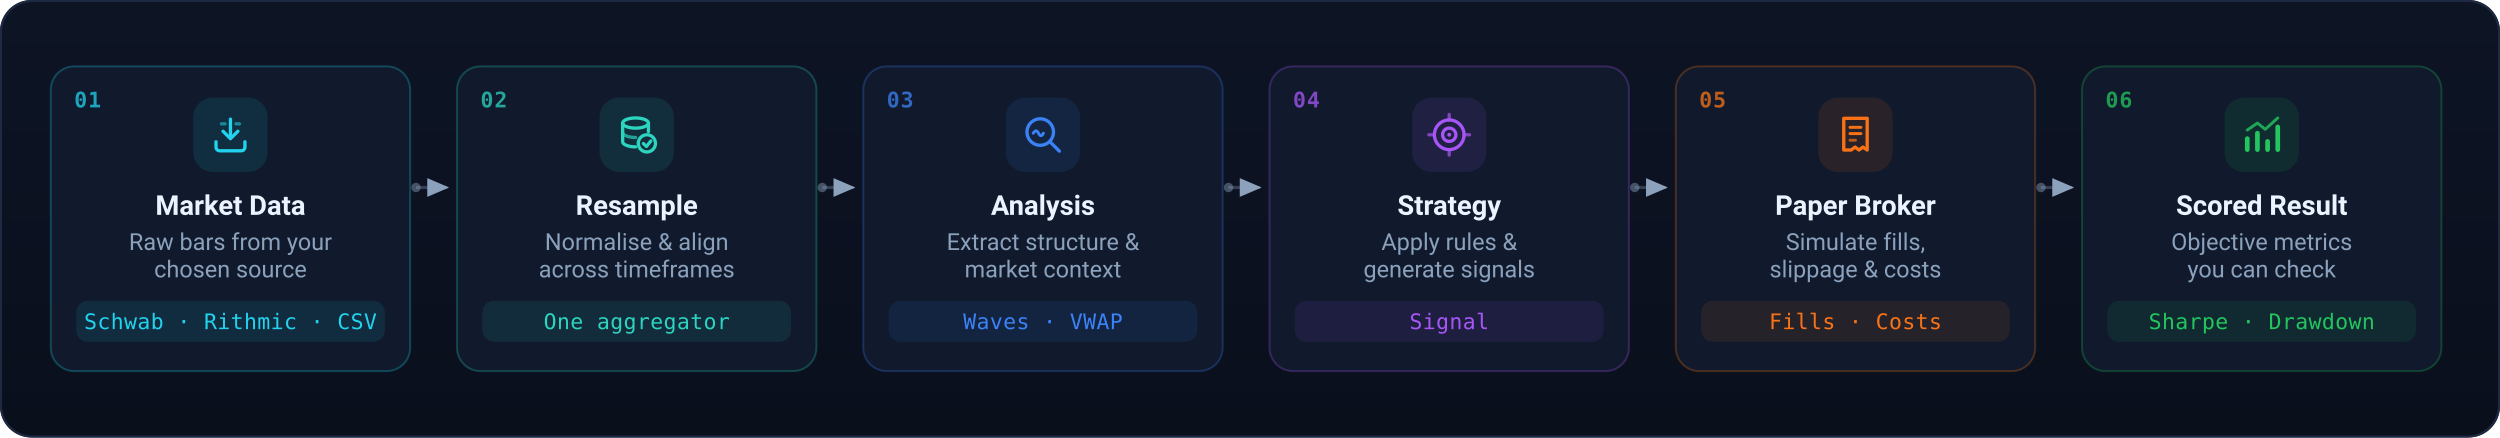
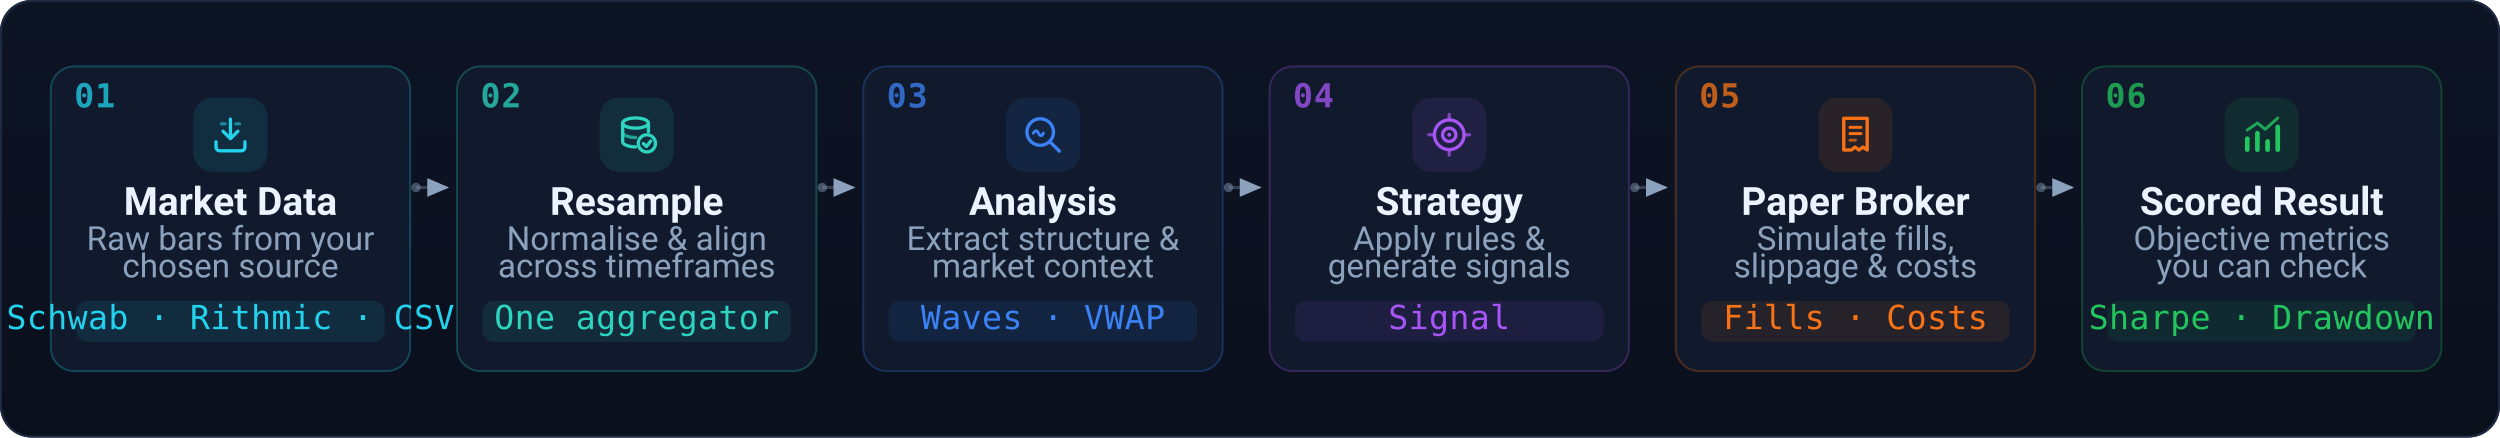
<svg xmlns="http://www.w3.org/2000/svg" width="1280" height="224" viewBox="0 0 1280 224" role="img" aria-label="AutoTrader pipeline: market data is resampled, analysed, traded by the strategy, filled by the paper broker and scored">
  <defs>
    <linearGradient id="pbg" x1="0" y1="0" x2="0" y2="1">
      <stop offset="0%" stop-color="#0d1424" />
      <stop offset="100%" stop-color="#0a0f1c" />
    </linearGradient>
    <marker id="pah" markerWidth="8" markerHeight="8" refX="6.4" refY="4" orient="auto">
      <path d="M0 1 L7 4 L0 7 z" fill="#8ba1bc" />
    </marker>
  </defs>
  <rect width="1280" height="224" rx="16" fill="url(#pbg)" />
  <rect x="0.5" y="0.5" width="1279" height="223" rx="16" fill="none" stroke="#1e2a44" />
  <line x1="213" y1="96" x2="229" y2="96" stroke="#8ba1bc" stroke-opacity="0.32" stroke-width="1.6" marker-end="url(#pah)" />
  <circle cx="213" cy="96" r="2.4" fill="#8ba1bc" fill-opacity="0.45" />
  <circle cx="213" cy="96" r="3.2" fill="#22d3ee" opacity="0">
    <animate attributeName="cx" values="213;228" begin="0.00s" dur="0.72s" calcMode="linear" repeatCount="indefinite" />
    <animate attributeName="opacity" values="0;1;1;0" keyTimes="0;0.12;0.8;1" begin="0.00s" dur="0.72s" repeatCount="indefinite" />
  </circle>
  <line x1="421" y1="96" x2="437" y2="96" stroke="#8ba1bc" stroke-opacity="0.32" stroke-width="1.6" marker-end="url(#pah)" />
  <circle cx="421" cy="96" r="2.4" fill="#8ba1bc" fill-opacity="0.45" />
  <circle cx="421" cy="96" r="3.2" fill="#2dd4bf" opacity="0">
    <animate attributeName="cx" values="421;436" begin="1.15s" dur="0.72s" calcMode="linear" repeatCount="indefinite" />
    <animate attributeName="opacity" values="0;1;1;0" keyTimes="0;0.12;0.8;1" begin="1.15s" dur="0.72s" repeatCount="indefinite" />
  </circle>
  <line x1="629" y1="96" x2="645" y2="96" stroke="#8ba1bc" stroke-opacity="0.32" stroke-width="1.6" marker-end="url(#pah)" />
  <circle cx="629" cy="96" r="2.4" fill="#8ba1bc" fill-opacity="0.45" />
  <circle cx="629" cy="96" r="3.2" fill="#3b82f6" opacity="0">
    <animate attributeName="cx" values="629;644" begin="2.30s" dur="0.72s" calcMode="linear" repeatCount="indefinite" />
    <animate attributeName="opacity" values="0;1;1;0" keyTimes="0;0.12;0.8;1" begin="2.30s" dur="0.72s" repeatCount="indefinite" />
  </circle>
  <line x1="837" y1="96" x2="853" y2="96" stroke="#8ba1bc" stroke-opacity="0.32" stroke-width="1.6" marker-end="url(#pah)" />
  <circle cx="837" cy="96" r="2.4" fill="#8ba1bc" fill-opacity="0.45" />
  <circle cx="837" cy="96" r="3.2" fill="#a855f7" opacity="0">
    <animate attributeName="cx" values="837;852" begin="3.45s" dur="0.72s" calcMode="linear" repeatCount="indefinite" />
    <animate attributeName="opacity" values="0;1;1;0" keyTimes="0;0.12;0.8;1" begin="3.45s" dur="0.72s" repeatCount="indefinite" />
  </circle>
  <line x1="1045" y1="96" x2="1061" y2="96" stroke="#8ba1bc" stroke-opacity="0.32" stroke-width="1.6" marker-end="url(#pah)" />
  <circle cx="1045" cy="96" r="2.4" fill="#8ba1bc" fill-opacity="0.45" />
  <circle cx="1045" cy="96" r="3.2" fill="#f97316" opacity="0">
    <animate attributeName="cx" values="1045;1060" begin="4.60s" dur="0.72s" calcMode="linear" repeatCount="indefinite" />
    <animate attributeName="opacity" values="0;1;1;0" keyTimes="0;0.12;0.8;1" begin="4.60s" dur="0.72s" repeatCount="indefinite" />
  </circle>
  <rect x="26" y="34" width="184" height="156" rx="12" fill="#101a2c" stroke="#22d3ee" stroke-opacity="0.26" />
  <rect x="26" y="34" width="184" height="156" rx="12" fill="none" stroke="#22d3ee" stroke-width="1.6" stroke-opacity="0">
    <animate attributeName="stroke-opacity" values="0;0;0.85;0.28;0.28" keyTimes="0;0;0.032;0.13;1" begin="0s" dur="6.9s" repeatCount="indefinite" />
  </rect>
-   <text x="38" y="55" font-family="ui-monospace,SFMono-Regular,Menlo,Consolas,monospace" font-size="11" font-weight="700" letter-spacing="0.5" fill="#22d3ee" fill-opacity="0.75">01</text>
+   <text x="38" y="55" font-family="ui-monospace,SFMono-Regular,Menlo,Consolas,monospace" font-size="17" font-weight="700" letter-spacing="0.5" fill="#22d3ee" fill-opacity="0.75">01</text>
  <rect x="99.0" y="50" width="38" height="38" rx="10" fill="#22d3ee" fill-opacity="0.11" />
  <g transform="translate(106.0,57) scale(1)">
    <path d="M12 4v9.4" fill="none" stroke="#22d3ee" stroke-linecap="round" stroke-width="1.7" />
    <path d="M8.2 10.2 12 14l3.8-3.8" fill="none" stroke="#22d3ee" stroke-linecap="round" stroke-width="1.7" stroke-linejoin="round" />
    <path d="M4.6 15.6v2.8a1.8 1.8 0 0 0 1.8 1.8h11.2a1.8 1.8 0 0 0 1.8-1.8v-2.8" fill="none" stroke="#22d3ee" stroke-linecap="round" stroke-width="1.7" />
    <path d="M7.4 6.4h1.8M14.8 6.4h1.8" fill="none" stroke="#22d3ee" stroke-linecap="round" stroke-width="1.7" stroke-opacity=".55" />
  </g>
-   <text x="118.0" y="110" text-anchor="middle" font-family="ui-sans-serif,-apple-system,BlinkMacSystemFont,'Segoe UI',Roboto,Helvetica,Arial,sans-serif" font-size="14" font-weight="700" fill="#eaf3ff">Market Data</text>
-   <text x="118.0" y="128" text-anchor="middle" font-family="ui-sans-serif,-apple-system,BlinkMacSystemFont,'Segoe UI',Roboto,Helvetica,Arial,sans-serif" font-size="12" fill="#8ba1bc">Raw bars from your</text>
-   <text x="118.0" y="142" text-anchor="middle" font-family="ui-sans-serif,-apple-system,BlinkMacSystemFont,'Segoe UI',Roboto,Helvetica,Arial,sans-serif" font-size="12" fill="#8ba1bc">chosen source</text>
+   <text x="118.0" y="110" text-anchor="middle" font-family="ui-sans-serif,-apple-system,BlinkMacSystemFont,'Segoe UI',Roboto,Helvetica,Arial,sans-serif" font-size="19.9" font-weight="700" fill="#eaf3ff">Market Data</text>
+   <text x="118.0" y="128" text-anchor="middle" font-family="ui-sans-serif,-apple-system,BlinkMacSystemFont,'Segoe UI',Roboto,Helvetica,Arial,sans-serif" font-size="17" fill="#8ba1bc">Raw bars from your</text>
+   <text x="118.0" y="142" text-anchor="middle" font-family="ui-sans-serif,-apple-system,BlinkMacSystemFont,'Segoe UI',Roboto,Helvetica,Arial,sans-serif" font-size="17" fill="#8ba1bc">chosen source</text>
  <rect x="39" y="154" width="158" height="21" rx="6" fill="#22d3ee" fill-opacity="0.10" />
-   <text x="118.0" y="168.5" text-anchor="middle" font-family="ui-monospace,SFMono-Regular,Menlo,Consolas,monospace" font-size="11" letter-spacing="0.2" fill="#22d3ee">Schwab · Rithmic · CSV</text>
+   <text x="118.0" y="168.5" text-anchor="middle" font-family="ui-monospace,SFMono-Regular,Menlo,Consolas,monospace" font-size="17" letter-spacing="0.2" fill="#22d3ee">Schwab · Rithmic · CSV</text>
  <rect x="234" y="34" width="184" height="156" rx="12" fill="#101a2c" stroke="#2dd4bf" stroke-opacity="0.26" />
  <rect x="234" y="34" width="184" height="156" rx="12" fill="none" stroke="#2dd4bf" stroke-width="1.6" stroke-opacity="0">
    <animate attributeName="stroke-opacity" values="0;0;0.85;0.28;0.28" keyTimes="0;0.149;0.181;0.28;1" begin="0s" dur="6.9s" repeatCount="indefinite" />
  </rect>
-   <text x="246" y="55" font-family="ui-monospace,SFMono-Regular,Menlo,Consolas,monospace" font-size="11" font-weight="700" letter-spacing="0.5" fill="#2dd4bf" fill-opacity="0.75">02</text>
+   <text x="246" y="55" font-family="ui-monospace,SFMono-Regular,Menlo,Consolas,monospace" font-size="17" font-weight="700" letter-spacing="0.5" fill="#2dd4bf" fill-opacity="0.75">02</text>
  <rect x="307.0" y="50" width="38" height="38" rx="10" fill="#2dd4bf" fill-opacity="0.11" />
  <g transform="translate(314.0,57) scale(1)">
    <ellipse cx="11.4" cy="6" rx="6.6" ry="2.6" fill="none" stroke="#2dd4bf" stroke-linecap="round" stroke-width="1.7" />
    <path d="M4.8 6v9.6c0 1.4 3 2.6 6.6 2.6" fill="none" stroke="#2dd4bf" stroke-linecap="round" stroke-width="1.7" />
    <path d="M18 6v4.4" fill="none" stroke="#2dd4bf" stroke-linecap="round" stroke-width="1.7" />
    <path d="M4.8 10.8c0 1.4 3 2.6 6.6 2.6" fill="none" stroke="#2dd4bf" stroke-linecap="round" stroke-width="1.7" stroke-opacity=".7" />
    <circle cx="17.2" cy="16.4" r="4.4" fill="none" stroke="#2dd4bf" stroke-linecap="round" stroke-width="1.7" />
    <path d="M15.4 16.5 17 18l2.2-2.8" fill="none" stroke="#2dd4bf" stroke-linecap="round" stroke-width="1.7" stroke-linejoin="round" />
  </g>
-   <text x="326.0" y="110" text-anchor="middle" font-family="ui-sans-serif,-apple-system,BlinkMacSystemFont,'Segoe UI',Roboto,Helvetica,Arial,sans-serif" font-size="14" font-weight="700" fill="#eaf3ff">Resample</text>
-   <text x="326.0" y="128" text-anchor="middle" font-family="ui-sans-serif,-apple-system,BlinkMacSystemFont,'Segoe UI',Roboto,Helvetica,Arial,sans-serif" font-size="12" fill="#8ba1bc">Normalise &amp; align</text>
-   <text x="326.0" y="142" text-anchor="middle" font-family="ui-sans-serif,-apple-system,BlinkMacSystemFont,'Segoe UI',Roboto,Helvetica,Arial,sans-serif" font-size="12" fill="#8ba1bc">across timeframes</text>
+   <text x="326.0" y="110" text-anchor="middle" font-family="ui-sans-serif,-apple-system,BlinkMacSystemFont,'Segoe UI',Roboto,Helvetica,Arial,sans-serif" font-size="19.9" font-weight="700" fill="#eaf3ff">Resample</text>
+   <text x="326.0" y="128" text-anchor="middle" font-family="ui-sans-serif,-apple-system,BlinkMacSystemFont,'Segoe UI',Roboto,Helvetica,Arial,sans-serif" font-size="17" fill="#8ba1bc">Normalise &amp; align</text>
+   <text x="326.0" y="142" text-anchor="middle" font-family="ui-sans-serif,-apple-system,BlinkMacSystemFont,'Segoe UI',Roboto,Helvetica,Arial,sans-serif" font-size="17" fill="#8ba1bc">across timeframes</text>
  <rect x="247" y="154" width="158" height="21" rx="6" fill="#2dd4bf" fill-opacity="0.10" />
-   <text x="326.0" y="168.5" text-anchor="middle" font-family="ui-monospace,SFMono-Regular,Menlo,Consolas,monospace" font-size="11" letter-spacing="0.2" fill="#2dd4bf">One aggregator</text>
+   <text x="326.0" y="168.5" text-anchor="middle" font-family="ui-monospace,SFMono-Regular,Menlo,Consolas,monospace" font-size="17" letter-spacing="0.2" fill="#2dd4bf">One aggregator</text>
  <rect x="442" y="34" width="184" height="156" rx="12" fill="#101a2c" stroke="#3b82f6" stroke-opacity="0.26" />
  <rect x="442" y="34" width="184" height="156" rx="12" fill="none" stroke="#3b82f6" stroke-width="1.6" stroke-opacity="0">
    <animate attributeName="stroke-opacity" values="0;0;0.85;0.28;0.28" keyTimes="0;0.316;0.348;0.446;1" begin="0s" dur="6.9s" repeatCount="indefinite" />
  </rect>
-   <text x="454" y="55" font-family="ui-monospace,SFMono-Regular,Menlo,Consolas,monospace" font-size="11" font-weight="700" letter-spacing="0.5" fill="#3b82f6" fill-opacity="0.75">03</text>
+   <text x="454" y="55" font-family="ui-monospace,SFMono-Regular,Menlo,Consolas,monospace" font-size="17" font-weight="700" letter-spacing="0.5" fill="#3b82f6" fill-opacity="0.75">03</text>
  <rect x="515.0" y="50" width="38" height="38" rx="10" fill="#3b82f6" fill-opacity="0.11" />
  <g transform="translate(522.0,57) scale(1)">
    <circle cx="10.6" cy="10.6" r="6.8" fill="none" stroke="#3b82f6" stroke-linecap="round" stroke-width="1.7" />
    <path d="M15.6 15.6 20.4 20.4" fill="none" stroke="#3b82f6" stroke-linecap="round" stroke-width="1.7" />
    <path d="M7 11.2c1.1-1.6 1.9-1.6 2.7 0 .9 1.7 1.7 1.7 2.5 0" fill="none" stroke="#3b82f6" stroke-linecap="round" stroke-width="1.5" />
  </g>
-   <text x="534.0" y="110" text-anchor="middle" font-family="ui-sans-serif,-apple-system,BlinkMacSystemFont,'Segoe UI',Roboto,Helvetica,Arial,sans-serif" font-size="14" font-weight="700" fill="#eaf3ff">Analysis</text>
-   <text x="534.0" y="128" text-anchor="middle" font-family="ui-sans-serif,-apple-system,BlinkMacSystemFont,'Segoe UI',Roboto,Helvetica,Arial,sans-serif" font-size="12" fill="#8ba1bc">Extract structure &amp;</text>
-   <text x="534.0" y="142" text-anchor="middle" font-family="ui-sans-serif,-apple-system,BlinkMacSystemFont,'Segoe UI',Roboto,Helvetica,Arial,sans-serif" font-size="12" fill="#8ba1bc">market context</text>
+   <text x="534.0" y="110" text-anchor="middle" font-family="ui-sans-serif,-apple-system,BlinkMacSystemFont,'Segoe UI',Roboto,Helvetica,Arial,sans-serif" font-size="19.9" font-weight="700" fill="#eaf3ff">Analysis</text>
+   <text x="534.0" y="128" text-anchor="middle" font-family="ui-sans-serif,-apple-system,BlinkMacSystemFont,'Segoe UI',Roboto,Helvetica,Arial,sans-serif" font-size="17" fill="#8ba1bc">Extract structure &amp;</text>
+   <text x="534.0" y="142" text-anchor="middle" font-family="ui-sans-serif,-apple-system,BlinkMacSystemFont,'Segoe UI',Roboto,Helvetica,Arial,sans-serif" font-size="17" fill="#8ba1bc">market context</text>
  <rect x="455" y="154" width="158" height="21" rx="6" fill="#3b82f6" fill-opacity="0.10" />
-   <text x="534.0" y="168.5" text-anchor="middle" font-family="ui-monospace,SFMono-Regular,Menlo,Consolas,monospace" font-size="11" letter-spacing="0.2" fill="#3b82f6">Waves · VWAP</text>
+   <text x="534.0" y="168.5" text-anchor="middle" font-family="ui-monospace,SFMono-Regular,Menlo,Consolas,monospace" font-size="17" letter-spacing="0.2" fill="#3b82f6">Waves · VWAP</text>
  <rect x="650" y="34" width="184" height="156" rx="12" fill="#101a2c" stroke="#a855f7" stroke-opacity="0.26" />
  <rect x="650" y="34" width="184" height="156" rx="12" fill="none" stroke="#a855f7" stroke-width="1.6" stroke-opacity="0">
    <animate attributeName="stroke-opacity" values="0;0;0.85;0.28;0.28" keyTimes="0;0.483;0.514;0.613;1" begin="0s" dur="6.9s" repeatCount="indefinite" />
  </rect>
-   <text x="662" y="55" font-family="ui-monospace,SFMono-Regular,Menlo,Consolas,monospace" font-size="11" font-weight="700" letter-spacing="0.5" fill="#a855f7" fill-opacity="0.75">04</text>
+   <text x="662" y="55" font-family="ui-monospace,SFMono-Regular,Menlo,Consolas,monospace" font-size="17" font-weight="700" letter-spacing="0.5" fill="#a855f7" fill-opacity="0.75">04</text>
  <rect x="723.0" y="50" width="38" height="38" rx="10" fill="#a855f7" fill-opacity="0.11" />
  <g transform="translate(730.0,57) scale(1)">
    <circle cx="12" cy="12" r="7.6" fill="none" stroke="#a855f7" stroke-linecap="round" stroke-width="1.7" />
    <circle cx="12" cy="12" r="3.4" fill="none" stroke="#a855f7" stroke-linecap="round" stroke-width="1.7" />
    <circle cx="12" cy="12" r="1" fill="#a855f7" stroke="none" />
    <path d="M12 1.6v2.8M12 19.6v2.8M1.6 12h2.8M19.6 12h2.8" fill="none" stroke="#a855f7" stroke-linecap="round" stroke-width="1.7" stroke-opacity=".7" />
  </g>
-   <text x="742.0" y="110" text-anchor="middle" font-family="ui-sans-serif,-apple-system,BlinkMacSystemFont,'Segoe UI',Roboto,Helvetica,Arial,sans-serif" font-size="14" font-weight="700" fill="#eaf3ff">Strategy</text>
-   <text x="742.0" y="128" text-anchor="middle" font-family="ui-sans-serif,-apple-system,BlinkMacSystemFont,'Segoe UI',Roboto,Helvetica,Arial,sans-serif" font-size="12" fill="#8ba1bc">Apply rules &amp;</text>
-   <text x="742.0" y="142" text-anchor="middle" font-family="ui-sans-serif,-apple-system,BlinkMacSystemFont,'Segoe UI',Roboto,Helvetica,Arial,sans-serif" font-size="12" fill="#8ba1bc">generate signals</text>
+   <text x="742.0" y="110" text-anchor="middle" font-family="ui-sans-serif,-apple-system,BlinkMacSystemFont,'Segoe UI',Roboto,Helvetica,Arial,sans-serif" font-size="19.9" font-weight="700" fill="#eaf3ff">Strategy</text>
+   <text x="742.0" y="128" text-anchor="middle" font-family="ui-sans-serif,-apple-system,BlinkMacSystemFont,'Segoe UI',Roboto,Helvetica,Arial,sans-serif" font-size="17" fill="#8ba1bc">Apply rules &amp;</text>
+   <text x="742.0" y="142" text-anchor="middle" font-family="ui-sans-serif,-apple-system,BlinkMacSystemFont,'Segoe UI',Roboto,Helvetica,Arial,sans-serif" font-size="17" fill="#8ba1bc">generate signals</text>
  <rect x="663" y="154" width="158" height="21" rx="6" fill="#a855f7" fill-opacity="0.10" />
-   <text x="742.0" y="168.5" text-anchor="middle" font-family="ui-monospace,SFMono-Regular,Menlo,Consolas,monospace" font-size="11" letter-spacing="0.2" fill="#a855f7">Signal</text>
+   <text x="742.0" y="168.5" text-anchor="middle" font-family="ui-monospace,SFMono-Regular,Menlo,Consolas,monospace" font-size="17" letter-spacing="0.2" fill="#a855f7">Signal</text>
  <rect x="858" y="34" width="184" height="156" rx="12" fill="#101a2c" stroke="#f97316" stroke-opacity="0.26" />
  <rect x="858" y="34" width="184" height="156" rx="12" fill="none" stroke="#f97316" stroke-width="1.6" stroke-opacity="0">
    <animate attributeName="stroke-opacity" values="0;0;0.85;0.28;0.28" keyTimes="0;0.649;0.681;0.78;1" begin="0s" dur="6.9s" repeatCount="indefinite" />
  </rect>
-   <text x="870" y="55" font-family="ui-monospace,SFMono-Regular,Menlo,Consolas,monospace" font-size="11" font-weight="700" letter-spacing="0.5" fill="#f97316" fill-opacity="0.75">05</text>
+   <text x="870" y="55" font-family="ui-monospace,SFMono-Regular,Menlo,Consolas,monospace" font-size="17" font-weight="700" letter-spacing="0.5" fill="#f97316" fill-opacity="0.75">05</text>
  <rect x="931.0" y="50" width="38" height="38" rx="10" fill="#f97316" fill-opacity="0.11" />
  <g transform="translate(938.0,57) scale(1)">
    <path d="M6 3.6h12v16.2l-2.2-1.5-2 1.5-2-1.5-2 1.5L6 19.8z" fill="none" stroke="#f97316" stroke-linecap="round" stroke-width="1.7" stroke-linejoin="round" />
    <path d="M9.2 8.2h5.6M9.2 11.4h5.6" fill="none" stroke="#f97316" stroke-linecap="round" stroke-width="1.5" />
    <path d="M9.2 14.8h2.8" fill="none" stroke="#f97316" stroke-linecap="round" stroke-width="1.5" stroke-opacity=".7" />
  </g>
-   <text x="950.0" y="110" text-anchor="middle" font-family="ui-sans-serif,-apple-system,BlinkMacSystemFont,'Segoe UI',Roboto,Helvetica,Arial,sans-serif" font-size="14" font-weight="700" fill="#eaf3ff">Paper Broker</text>
-   <text x="950.0" y="128" text-anchor="middle" font-family="ui-sans-serif,-apple-system,BlinkMacSystemFont,'Segoe UI',Roboto,Helvetica,Arial,sans-serif" font-size="12" fill="#8ba1bc">Simulate fills,</text>
-   <text x="950.0" y="142" text-anchor="middle" font-family="ui-sans-serif,-apple-system,BlinkMacSystemFont,'Segoe UI',Roboto,Helvetica,Arial,sans-serif" font-size="12" fill="#8ba1bc">slippage &amp; costs</text>
+   <text x="950.0" y="110" text-anchor="middle" font-family="ui-sans-serif,-apple-system,BlinkMacSystemFont,'Segoe UI',Roboto,Helvetica,Arial,sans-serif" font-size="19.9" font-weight="700" fill="#eaf3ff">Paper Broker</text>
+   <text x="950.0" y="128" text-anchor="middle" font-family="ui-sans-serif,-apple-system,BlinkMacSystemFont,'Segoe UI',Roboto,Helvetica,Arial,sans-serif" font-size="17" fill="#8ba1bc">Simulate fills,</text>
+   <text x="950.0" y="142" text-anchor="middle" font-family="ui-sans-serif,-apple-system,BlinkMacSystemFont,'Segoe UI',Roboto,Helvetica,Arial,sans-serif" font-size="17" fill="#8ba1bc">slippage &amp; costs</text>
  <rect x="871" y="154" width="158" height="21" rx="6" fill="#f97316" fill-opacity="0.10" />
-   <text x="950.0" y="168.5" text-anchor="middle" font-family="ui-monospace,SFMono-Regular,Menlo,Consolas,monospace" font-size="11" letter-spacing="0.2" fill="#f97316">Fills · Costs</text>
+   <text x="950.0" y="168.5" text-anchor="middle" font-family="ui-monospace,SFMono-Regular,Menlo,Consolas,monospace" font-size="17" letter-spacing="0.2" fill="#f97316">Fills · Costs</text>
  <rect x="1066" y="34" width="184" height="156" rx="12" fill="#101a2c" stroke="#22c55e" stroke-opacity="0.26" />
  <rect x="1066" y="34" width="184" height="156" rx="12" fill="none" stroke="#22c55e" stroke-width="1.6" stroke-opacity="0">
    <animate attributeName="stroke-opacity" values="0;0;0.85;0.28;0.28" keyTimes="0;0.816;0.848;0.946;1" begin="0s" dur="6.9s" repeatCount="indefinite" />
  </rect>
-   <text x="1078" y="55" font-family="ui-monospace,SFMono-Regular,Menlo,Consolas,monospace" font-size="11" font-weight="700" letter-spacing="0.5" fill="#22c55e" fill-opacity="0.75">06</text>
+   <text x="1078" y="55" font-family="ui-monospace,SFMono-Regular,Menlo,Consolas,monospace" font-size="17" font-weight="700" letter-spacing="0.5" fill="#22c55e" fill-opacity="0.75">06</text>
  <rect x="1139.0" y="50" width="38" height="38" rx="10" fill="#22c55e" fill-opacity="0.11" />
  <g transform="translate(1146.0,57) scale(1)">
    <path d="M4.6 19.6V14M9.8 19.6v-8.4M15 19.6v-4.2M20.2 19.6V8" fill="none" stroke="#22c55e" stroke-linecap="round" stroke-width="2.4" />
    <path d="M4.6 9.6 9.8 6l4 3.2L20.2 3.4" fill="none" stroke="#22c55e" stroke-linecap="round" stroke-width="1.5" stroke-opacity=".8" stroke-linejoin="round" />
  </g>
-   <text x="1158.0" y="110" text-anchor="middle" font-family="ui-sans-serif,-apple-system,BlinkMacSystemFont,'Segoe UI',Roboto,Helvetica,Arial,sans-serif" font-size="14" font-weight="700" fill="#eaf3ff">Scored Result</text>
-   <text x="1158.0" y="128" text-anchor="middle" font-family="ui-sans-serif,-apple-system,BlinkMacSystemFont,'Segoe UI',Roboto,Helvetica,Arial,sans-serif" font-size="12" fill="#8ba1bc">Objective metrics</text>
-   <text x="1158.0" y="142" text-anchor="middle" font-family="ui-sans-serif,-apple-system,BlinkMacSystemFont,'Segoe UI',Roboto,Helvetica,Arial,sans-serif" font-size="12" fill="#8ba1bc">you can check</text>
+   <text x="1158.0" y="110" text-anchor="middle" font-family="ui-sans-serif,-apple-system,BlinkMacSystemFont,'Segoe UI',Roboto,Helvetica,Arial,sans-serif" font-size="19.9" font-weight="700" fill="#eaf3ff">Scored Result</text>
+   <text x="1158.0" y="128" text-anchor="middle" font-family="ui-sans-serif,-apple-system,BlinkMacSystemFont,'Segoe UI',Roboto,Helvetica,Arial,sans-serif" font-size="17" fill="#8ba1bc">Objective metrics</text>
+   <text x="1158.0" y="142" text-anchor="middle" font-family="ui-sans-serif,-apple-system,BlinkMacSystemFont,'Segoe UI',Roboto,Helvetica,Arial,sans-serif" font-size="17" fill="#8ba1bc">you can check</text>
  <rect x="1079" y="154" width="158" height="21" rx="6" fill="#22c55e" fill-opacity="0.10" />
-   <text x="1158.0" y="168.5" text-anchor="middle" font-family="ui-monospace,SFMono-Regular,Menlo,Consolas,monospace" font-size="11" letter-spacing="0.2" fill="#22c55e">Sharpe · Drawdown</text>
+   <text x="1158.0" y="168.5" text-anchor="middle" font-family="ui-monospace,SFMono-Regular,Menlo,Consolas,monospace" font-size="17" letter-spacing="0.2" fill="#22c55e">Sharpe · Drawdown</text>
</svg>
